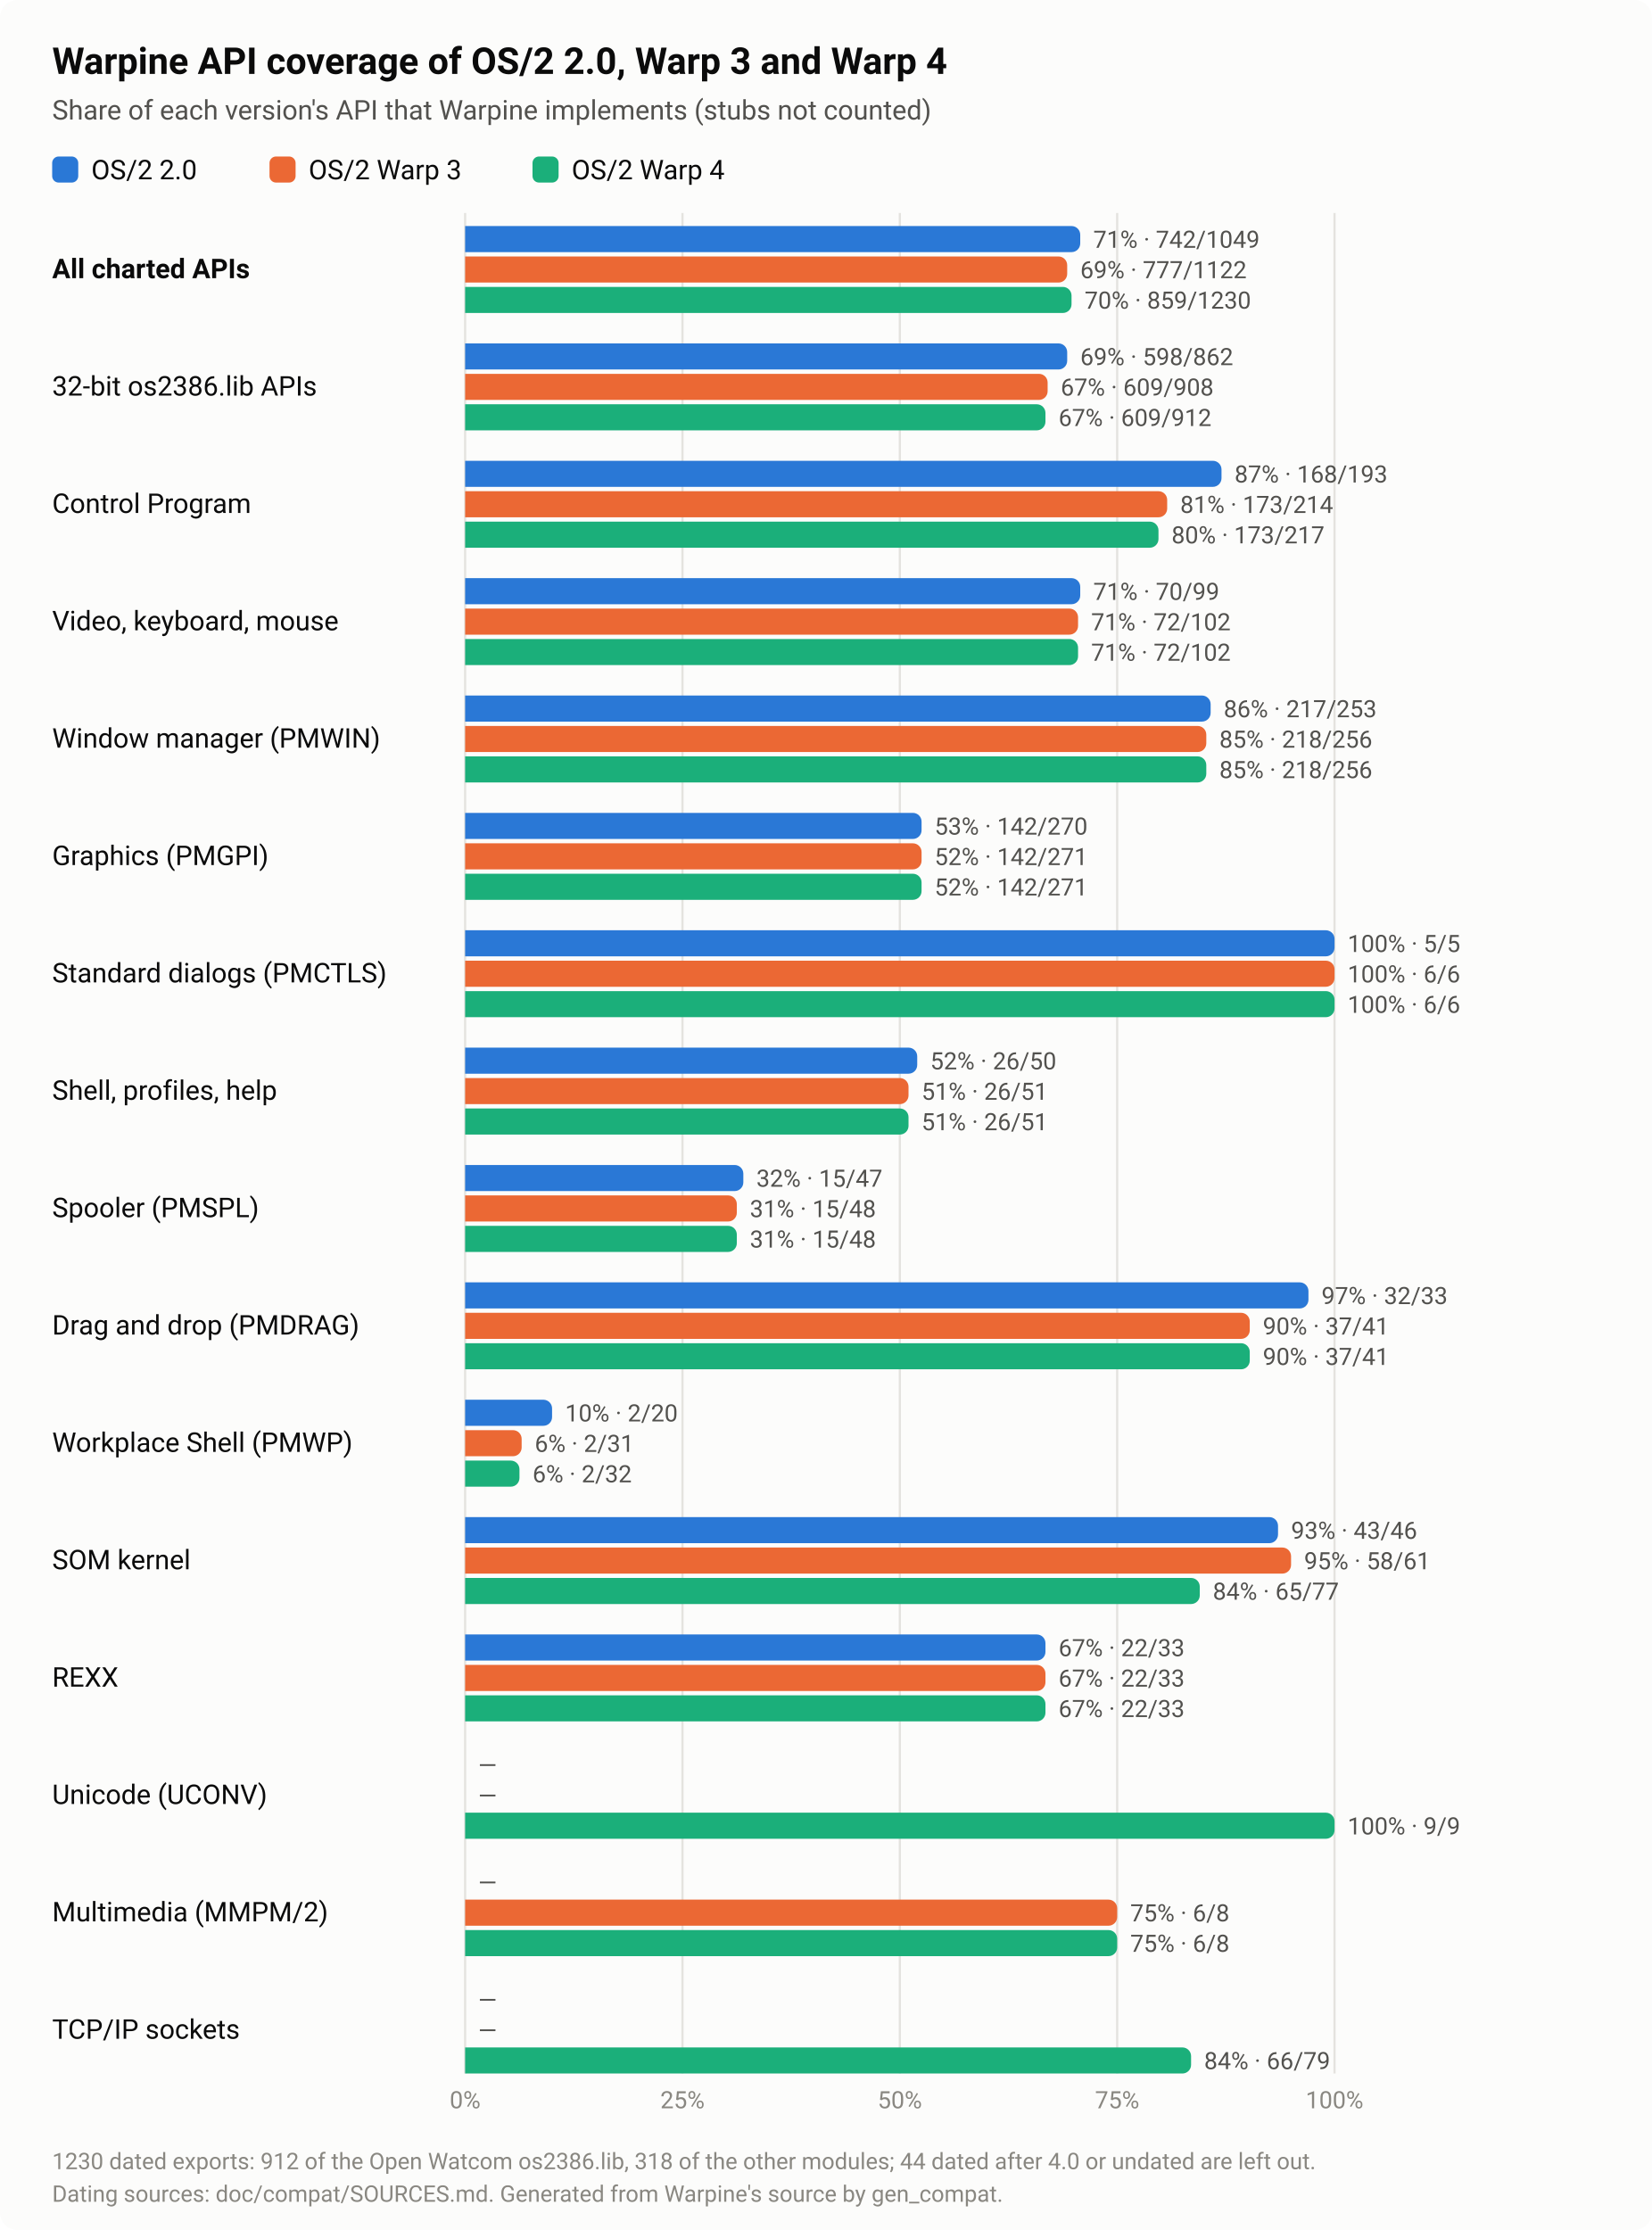
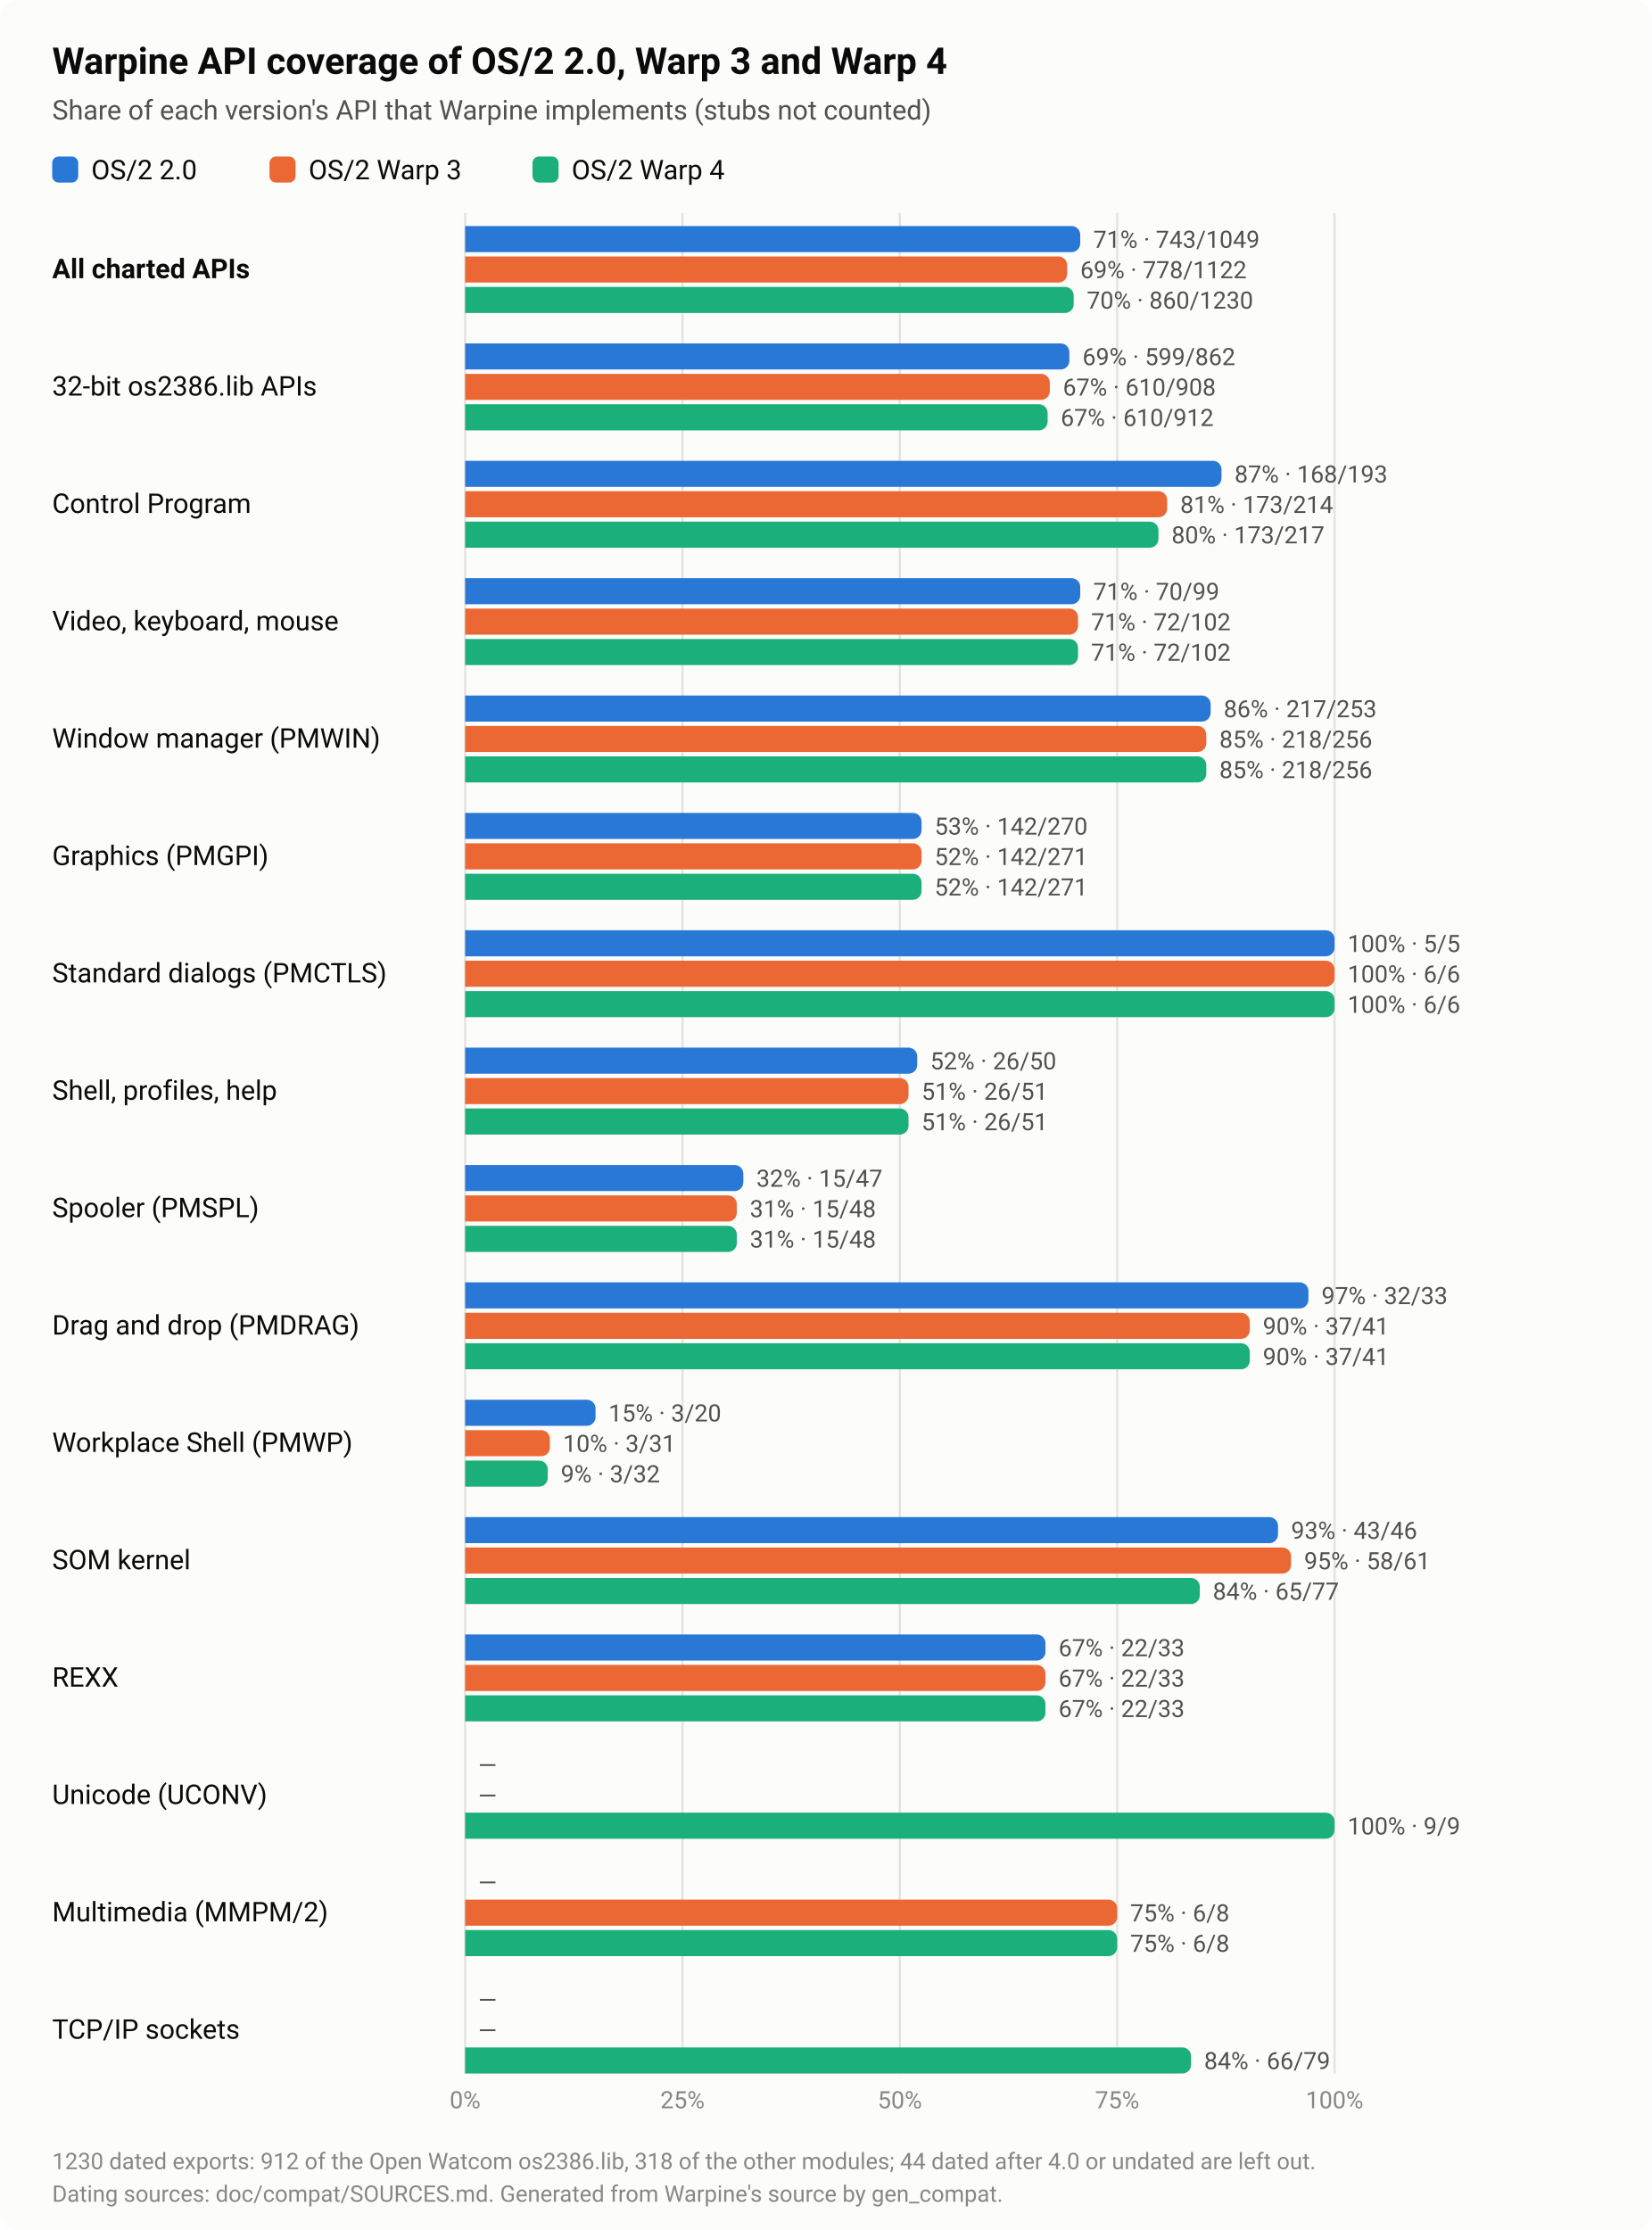
<svg xmlns="http://www.w3.org/2000/svg" width="760" height="1026" viewBox="0 0 760 1026" role="img" aria-labelledby="t d" font-family="system-ui, -apple-system, 'Segoe UI', Roboto, 'Helvetica Neue', Arial, sans-serif">
  <rect width="760" height="1026" rx="8" fill="#fcfcfb" />
  <text x="24" y="34" font-size="17" font-weight="600" fill="#0b0b0b">Warpine API coverage of OS/2 2.0, Warp 3 and Warp 4</text>
  <text x="24" y="55" font-size="12.5" fill="#52514e">Share of each version's API that Warpine implements (stubs not counted)</text>
  <rect x="24" y="72" width="12" height="12" rx="3" fill="#2a78d6" />
  <text x="42" y="82.5" font-size="12.5" fill="#0b0b0b">OS/2 2.0</text>
  <rect x="124" y="72" width="12" height="12" rx="3" fill="#eb6834" />
  <text x="142" y="82.5" font-size="12.5" fill="#0b0b0b">OS/2 Warp 3</text>
  <rect x="245" y="72" width="12" height="12" rx="3" fill="#1baf7a" />
  <text x="263" y="82.5" font-size="12.5" fill="#0b0b0b">OS/2 Warp 4</text>
  <line x1="214" y1="98" x2="214" y2="954" stroke="#e4e3df" stroke-width="1" />
  <text x="214" y="970" font-size="11" text-anchor="middle" fill="#898781">0%</text>
  <line x1="314" y1="98" x2="314" y2="954" stroke="#e4e3df" stroke-width="1" />
  <text x="314" y="970" font-size="11" text-anchor="middle" fill="#898781">25%</text>
  <line x1="414" y1="98" x2="414" y2="954" stroke="#e4e3df" stroke-width="1" />
  <text x="414" y="970" font-size="11" text-anchor="middle" fill="#898781">50%</text>
  <line x1="514" y1="98" x2="514" y2="954" stroke="#e4e3df" stroke-width="1" />
  <text x="514" y="970" font-size="11" text-anchor="middle" fill="#898781">75%</text>
  <line x1="614" y1="98" x2="614" y2="954" stroke="#e4e3df" stroke-width="1" />
  <text x="614" y="970" font-size="11" text-anchor="middle" fill="#898781">100%</text>
  <text x="24" y="128" font-size="12.5" font-weight="600" fill="#0b0b0b">All charted APIs</text>
  <path d="M214 104h279a4 4 0 0 1 4 4v4a4 4 0 0 1 -4 4h-279z" fill="#2a78d6" />
-   <text x="503" y="114" font-size="11" fill="#52514e">71% · 742/1049</text>
+   <text x="503" y="114" font-size="11" fill="#52514e">71% · 743/1049</text>
  <path d="M214 118h273a4 4 0 0 1 4 4v4a4 4 0 0 1 -4 4h-273z" fill="#eb6834" />
-   <text x="497" y="128" font-size="11" fill="#52514e">69% · 777/1122</text>
-   <path d="M214 132h275a4 4 0 0 1 4 4v4a4 4 0 0 1 -4 4h-275z" fill="#1baf7a" />
-   <text x="499" y="142" font-size="11" fill="#52514e">70% · 859/1230</text>
+   <text x="497" y="128" font-size="11" fill="#52514e">69% · 778/1122</text>
+   <path d="M214 132h276a4 4 0 0 1 4 4v4a4 4 0 0 1 -4 4h-276z" fill="#1baf7a" />
+   <text x="500" y="142" font-size="11" fill="#52514e">70% · 860/1230</text>
  <text x="24" y="182" font-size="12.5" font-weight="400" fill="#0b0b0b">32-bit os2386.lib APIs</text>
-   <path d="M214 158h273a4 4 0 0 1 4 4v4a4 4 0 0 1 -4 4h-273z" fill="#2a78d6" />
-   <text x="497" y="168" font-size="11" fill="#52514e">69% · 598/862</text>
-   <path d="M214 172h264a4 4 0 0 1 4 4v4a4 4 0 0 1 -4 4h-264z" fill="#eb6834" />
-   <text x="488" y="182" font-size="11" fill="#52514e">67% · 609/908</text>
-   <path d="M214 186h263a4 4 0 0 1 4 4v4a4 4 0 0 1 -4 4h-263z" fill="#1baf7a" />
-   <text x="487" y="196" font-size="11" fill="#52514e">67% · 609/912</text>
+   <path d="M214 158h274a4 4 0 0 1 4 4v4a4 4 0 0 1 -4 4h-274z" fill="#2a78d6" />
+   <text x="498" y="168" font-size="11" fill="#52514e">69% · 599/862</text>
+   <path d="M214 172h265a4 4 0 0 1 4 4v4a4 4 0 0 1 -4 4h-265z" fill="#eb6834" />
+   <text x="489" y="182" font-size="11" fill="#52514e">67% · 610/908</text>
+   <path d="M214 186h264a4 4 0 0 1 4 4v4a4 4 0 0 1 -4 4h-264z" fill="#1baf7a" />
+   <text x="488" y="196" font-size="11" fill="#52514e">67% · 610/912</text>
  <text x="24" y="236" font-size="12.5" font-weight="400" fill="#0b0b0b">Control Program</text>
  <path d="M214 212h344a4 4 0 0 1 4 4v4a4 4 0 0 1 -4 4h-344z" fill="#2a78d6" />
  <text x="568" y="222" font-size="11" fill="#52514e">87% · 168/193</text>
  <path d="M214 226h319a4 4 0 0 1 4 4v4a4 4 0 0 1 -4 4h-319z" fill="#eb6834" />
  <text x="543" y="236" font-size="11" fill="#52514e">81% · 173/214</text>
  <path d="M214 240h315a4 4 0 0 1 4 4v4a4 4 0 0 1 -4 4h-315z" fill="#1baf7a" />
  <text x="539" y="250" font-size="11" fill="#52514e">80% · 173/217</text>
  <text x="24" y="290" font-size="12.5" font-weight="400" fill="#0b0b0b">Video, keyboard, mouse</text>
  <path d="M214 266h279a4 4 0 0 1 4 4v4a4 4 0 0 1 -4 4h-279z" fill="#2a78d6" />
  <text x="503" y="276" font-size="11" fill="#52514e">71% · 70/99</text>
  <path d="M214 280h278a4 4 0 0 1 4 4v4a4 4 0 0 1 -4 4h-278z" fill="#eb6834" />
  <text x="502" y="290" font-size="11" fill="#52514e">71% · 72/102</text>
  <path d="M214 294h278a4 4 0 0 1 4 4v4a4 4 0 0 1 -4 4h-278z" fill="#1baf7a" />
  <text x="502" y="304" font-size="11" fill="#52514e">71% · 72/102</text>
  <text x="24" y="344" font-size="12.5" font-weight="400" fill="#0b0b0b">Window manager (PMWIN)</text>
  <path d="M214 320h339a4 4 0 0 1 4 4v4a4 4 0 0 1 -4 4h-339z" fill="#2a78d6" />
  <text x="563" y="330" font-size="11" fill="#52514e">86% · 217/253</text>
  <path d="M214 334h337a4 4 0 0 1 4 4v4a4 4 0 0 1 -4 4h-337z" fill="#eb6834" />
  <text x="561" y="344" font-size="11" fill="#52514e">85% · 218/256</text>
  <path d="M214 348h337a4 4 0 0 1 4 4v4a4 4 0 0 1 -4 4h-337z" fill="#1baf7a" />
  <text x="561" y="358" font-size="11" fill="#52514e">85% · 218/256</text>
  <text x="24" y="398" font-size="12.5" font-weight="400" fill="#0b0b0b">Graphics (PMGPI)</text>
  <path d="M214 374h206a4 4 0 0 1 4 4v4a4 4 0 0 1 -4 4h-206z" fill="#2a78d6" />
  <text x="430" y="384" font-size="11" fill="#52514e">53% · 142/270</text>
  <path d="M214 388h206a4 4 0 0 1 4 4v4a4 4 0 0 1 -4 4h-206z" fill="#eb6834" />
  <text x="430" y="398" font-size="11" fill="#52514e">52% · 142/271</text>
  <path d="M214 402h206a4 4 0 0 1 4 4v4a4 4 0 0 1 -4 4h-206z" fill="#1baf7a" />
  <text x="430" y="412" font-size="11" fill="#52514e">52% · 142/271</text>
  <text x="24" y="452" font-size="12.5" font-weight="400" fill="#0b0b0b">Standard dialogs (PMCTLS)</text>
  <path d="M214 428h396a4 4 0 0 1 4 4v4a4 4 0 0 1 -4 4h-396z" fill="#2a78d6" />
  <text x="620" y="438" font-size="11" fill="#52514e">100% · 5/5</text>
  <path d="M214 442h396a4 4 0 0 1 4 4v4a4 4 0 0 1 -4 4h-396z" fill="#eb6834" />
  <text x="620" y="452" font-size="11" fill="#52514e">100% · 6/6</text>
  <path d="M214 456h396a4 4 0 0 1 4 4v4a4 4 0 0 1 -4 4h-396z" fill="#1baf7a" />
  <text x="620" y="466" font-size="11" fill="#52514e">100% · 6/6</text>
  <text x="24" y="506" font-size="12.5" font-weight="400" fill="#0b0b0b">Shell, profiles, help</text>
  <path d="M214 482h204a4 4 0 0 1 4 4v4a4 4 0 0 1 -4 4h-204z" fill="#2a78d6" />
  <text x="428" y="492" font-size="11" fill="#52514e">52% · 26/50</text>
  <path d="M214 496h200a4 4 0 0 1 4 4v4a4 4 0 0 1 -4 4h-200z" fill="#eb6834" />
  <text x="424" y="506" font-size="11" fill="#52514e">51% · 26/51</text>
  <path d="M214 510h200a4 4 0 0 1 4 4v4a4 4 0 0 1 -4 4h-200z" fill="#1baf7a" />
  <text x="424" y="520" font-size="11" fill="#52514e">51% · 26/51</text>
  <text x="24" y="560" font-size="12.5" font-weight="400" fill="#0b0b0b">Spooler (PMSPL)</text>
  <path d="M214 536h124a4 4 0 0 1 4 4v4a4 4 0 0 1 -4 4h-124z" fill="#2a78d6" />
  <text x="348" y="546" font-size="11" fill="#52514e">32% · 15/47</text>
  <path d="M214 550h121a4 4 0 0 1 4 4v4a4 4 0 0 1 -4 4h-121z" fill="#eb6834" />
  <text x="345" y="560" font-size="11" fill="#52514e">31% · 15/48</text>
  <path d="M214 564h121a4 4 0 0 1 4 4v4a4 4 0 0 1 -4 4h-121z" fill="#1baf7a" />
  <text x="345" y="574" font-size="11" fill="#52514e">31% · 15/48</text>
  <text x="24" y="614" font-size="12.5" font-weight="400" fill="#0b0b0b">Drag and drop (PMDRAG)</text>
  <path d="M214 590h384a4 4 0 0 1 4 4v4a4 4 0 0 1 -4 4h-384z" fill="#2a78d6" />
  <text x="608" y="600" font-size="11" fill="#52514e">97% · 32/33</text>
  <path d="M214 604h357a4 4 0 0 1 4 4v4a4 4 0 0 1 -4 4h-357z" fill="#eb6834" />
  <text x="581" y="614" font-size="11" fill="#52514e">90% · 37/41</text>
  <path d="M214 618h357a4 4 0 0 1 4 4v4a4 4 0 0 1 -4 4h-357z" fill="#1baf7a" />
  <text x="581" y="628" font-size="11" fill="#52514e">90% · 37/41</text>
  <text x="24" y="668" font-size="12.5" font-weight="400" fill="#0b0b0b">Workplace Shell (PMWP)</text>
-   <path d="M214 644h36a4 4 0 0 1 4 4v4a4 4 0 0 1 -4 4h-36z" fill="#2a78d6" />
-   <text x="260" y="654" font-size="11" fill="#52514e">10% · 2/20</text>
-   <path d="M214 658h22a4 4 0 0 1 4 4v4a4 4 0 0 1 -4 4h-22z" fill="#eb6834" />
-   <text x="246" y="668" font-size="11" fill="#52514e">6% · 2/31</text>
-   <path d="M214 672h21a4 4 0 0 1 4 4v4a4 4 0 0 1 -4 4h-21z" fill="#1baf7a" />
-   <text x="245" y="682" font-size="11" fill="#52514e">6% · 2/32</text>
+   <path d="M214 644h56a4 4 0 0 1 4 4v4a4 4 0 0 1 -4 4h-56z" fill="#2a78d6" />
+   <text x="280" y="654" font-size="11" fill="#52514e">15% · 3/20</text>
+   <path d="M214 658h35a4 4 0 0 1 4 4v4a4 4 0 0 1 -4 4h-35z" fill="#eb6834" />
+   <text x="259" y="668" font-size="11" fill="#52514e">10% · 3/31</text>
+   <path d="M214 672h34a4 4 0 0 1 4 4v4a4 4 0 0 1 -4 4h-34z" fill="#1baf7a" />
+   <text x="258" y="682" font-size="11" fill="#52514e">9% · 3/32</text>
  <text x="24" y="722" font-size="12.5" font-weight="400" fill="#0b0b0b">SOM kernel</text>
  <path d="M214 698h370a4 4 0 0 1 4 4v4a4 4 0 0 1 -4 4h-370z" fill="#2a78d6" />
  <text x="594" y="708" font-size="11" fill="#52514e">93% · 43/46</text>
  <path d="M214 712h376a4 4 0 0 1 4 4v4a4 4 0 0 1 -4 4h-376z" fill="#eb6834" />
  <text x="600" y="722" font-size="11" fill="#52514e">95% · 58/61</text>
  <path d="M214 726h334a4 4 0 0 1 4 4v4a4 4 0 0 1 -4 4h-334z" fill="#1baf7a" />
  <text x="558" y="736" font-size="11" fill="#52514e">84% · 65/77</text>
  <text x="24" y="776" font-size="12.5" font-weight="400" fill="#0b0b0b">REXX</text>
  <path d="M214 752h263a4 4 0 0 1 4 4v4a4 4 0 0 1 -4 4h-263z" fill="#2a78d6" />
  <text x="487" y="762" font-size="11" fill="#52514e">67% · 22/33</text>
  <path d="M214 766h263a4 4 0 0 1 4 4v4a4 4 0 0 1 -4 4h-263z" fill="#eb6834" />
  <text x="487" y="776" font-size="11" fill="#52514e">67% · 22/33</text>
  <path d="M214 780h263a4 4 0 0 1 4 4v4a4 4 0 0 1 -4 4h-263z" fill="#1baf7a" />
  <text x="487" y="790" font-size="11" fill="#52514e">67% · 22/33</text>
  <text x="24" y="830" font-size="12.5" font-weight="400" fill="#0b0b0b">Unicode (UCONV)</text>
  <text x="220" y="816" font-size="11" fill="#52514e">—</text>
  <text x="220" y="830" font-size="11" fill="#52514e">—</text>
  <path d="M214 834h396a4 4 0 0 1 4 4v4a4 4 0 0 1 -4 4h-396z" fill="#1baf7a" />
  <text x="620" y="844" font-size="11" fill="#52514e">100% · 9/9</text>
  <text x="24" y="884" font-size="12.5" font-weight="400" fill="#0b0b0b">Multimedia (MMPM/2)</text>
  <text x="220" y="870" font-size="11" fill="#52514e">—</text>
  <path d="M214 874h296a4 4 0 0 1 4 4v4a4 4 0 0 1 -4 4h-296z" fill="#eb6834" />
  <text x="520" y="884" font-size="11" fill="#52514e">75% · 6/8</text>
  <path d="M214 888h296a4 4 0 0 1 4 4v4a4 4 0 0 1 -4 4h-296z" fill="#1baf7a" />
  <text x="520" y="898" font-size="11" fill="#52514e">75% · 6/8</text>
  <text x="24" y="938" font-size="12.5" font-weight="400" fill="#0b0b0b">TCP/IP sockets</text>
  <text x="220" y="924" font-size="11" fill="#52514e">—</text>
  <text x="220" y="938" font-size="11" fill="#52514e">—</text>
  <path d="M214 942h330a4 4 0 0 1 4 4v4a4 4 0 0 1 -4 4h-330z" fill="#1baf7a" />
  <text x="554" y="952" font-size="11" fill="#52514e">84% · 66/79</text>
  <text x="24" y="998" font-size="10.5" fill="#898781">1230 dated exports: 912 of the Open Watcom os2386.lib, 318 of the other modules; 44 dated after 4.0 or undated are left out.</text>
  <text x="24" y="1013" font-size="10.5" fill="#898781">Dating sources: doc/compat/SOURCES.md. Generated from Warpine's source by gen_compat.</text>
</svg>
